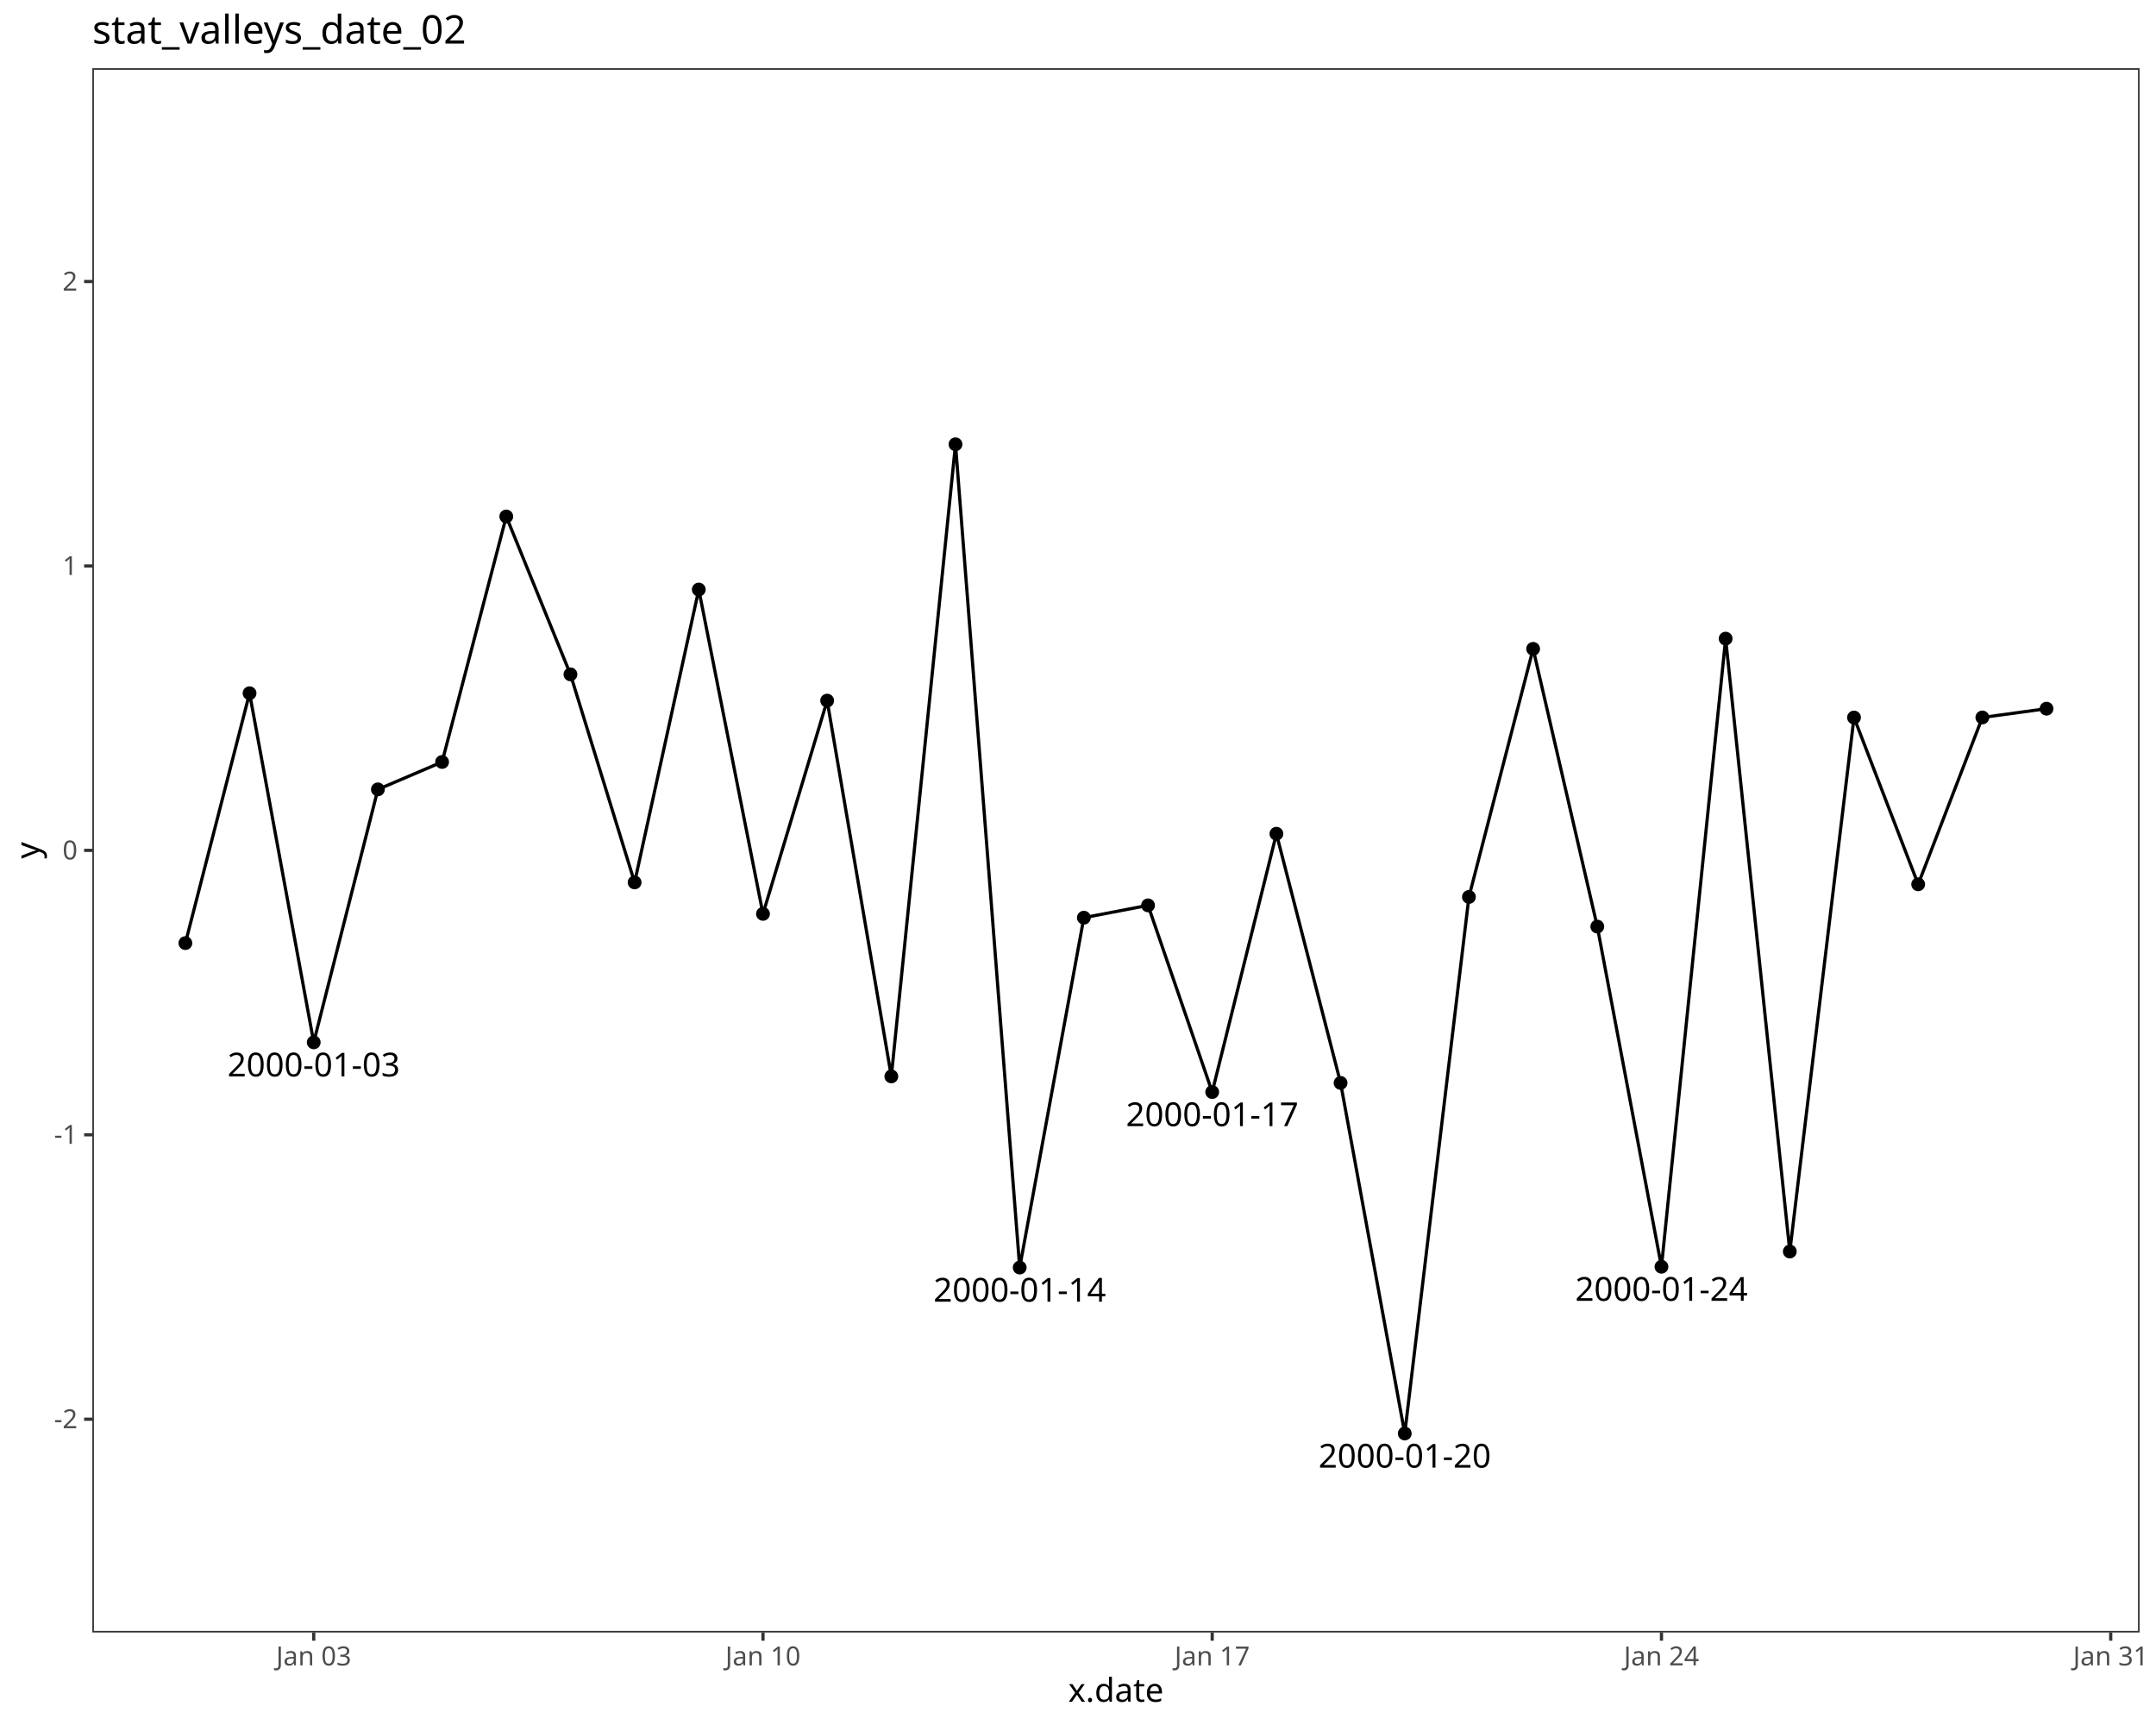
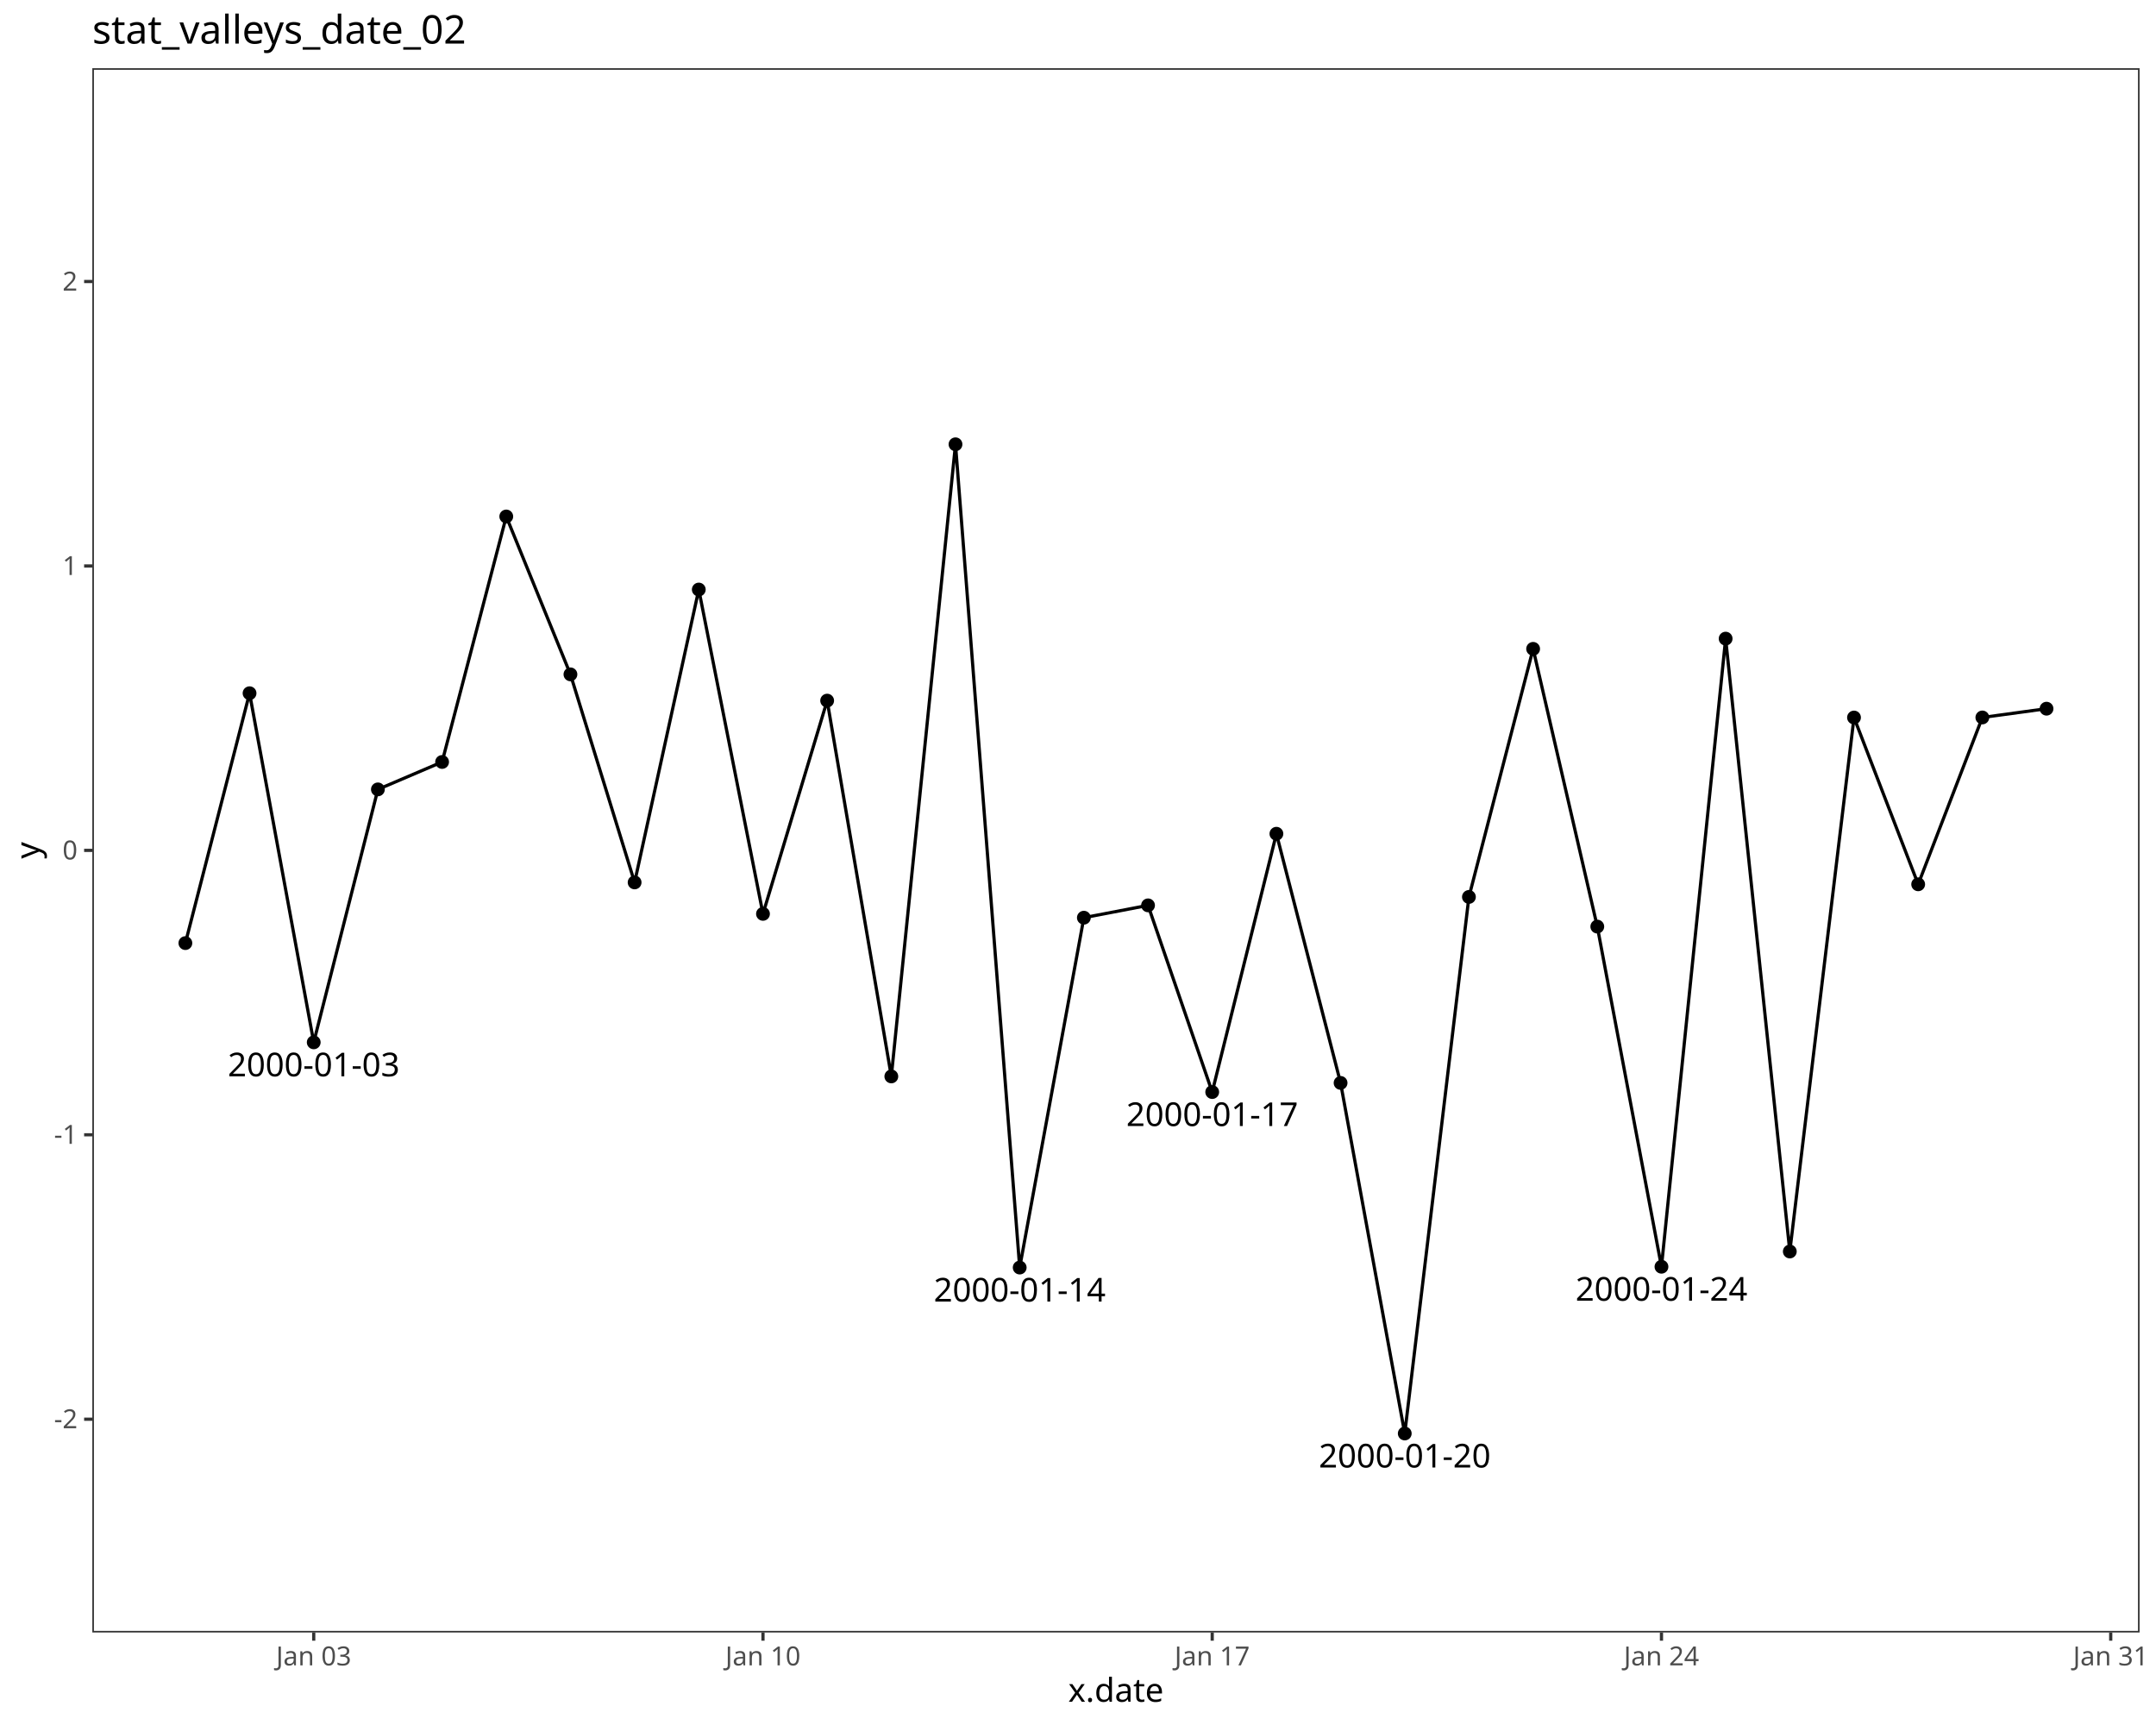
<svg xmlns="http://www.w3.org/2000/svg" class="svglite" data-engine-version="2.0" width="720.00pt" height="576.00pt" viewBox="0 0 720.00 576.00">
  <defs>
    <style type="text/css">
    .svglite line, .svglite polyline, .svglite polygon, .svglite path, .svglite rect, .svglite circle {
      fill: none;
      stroke: #000000;
      stroke-linecap: round;
      stroke-linejoin: round;
      stroke-miterlimit: 10.00;
    }
  </style>
  </defs>
  <rect width="100%" height="100%" style="stroke: none; fill: #FFFFFF;" />
  <defs>
    <clipPath id="cpMC4wMHw3MjAuMDB8MC4wMHw1NzYuMDA=">
      <rect x="0.00" y="0.00" width="720.00" height="576.00" />
    </clipPath>
  </defs>
  <g clip-path="url(#cpMC4wMHw3MjAuMDB8MC4wMHw1NzYuMDA=)">
    <rect x="0.00" y="0.00" width="720.00" height="576.00" style="stroke-width: 1.07; stroke: #FFFFFF; fill: #FFFFFF;" />
  </g>
  <defs>
    <clipPath id="cpMzAuODN8NzE0LjUyfDIyLjc4fDU0NS4xMQ==">
      <rect x="30.83" y="22.78" width="683.69" height="522.33" />
    </clipPath>
  </defs>
  <g clip-path="url(#cpMzAuODN8NzE0LjUyfDIyLjc4fDU0NS4xMQ==)">
    <rect x="30.83" y="22.78" width="683.69" height="522.33" style="stroke-width: 1.07; stroke: none; fill: #FFFFFF;" />
    <circle cx="61.91" cy="314.91" r="1.95" style="stroke-width: 0.71; fill: #000000;" />
    <circle cx="83.34" cy="231.48" r="1.95" style="stroke-width: 0.71; fill: #000000;" />
    <circle cx="104.77" cy="348.05" r="1.95" style="stroke-width: 0.71; fill: #000000;" />
    <circle cx="126.20" cy="263.59" r="1.95" style="stroke-width: 0.71; fill: #000000;" />
    <circle cx="147.64" cy="254.43" r="1.95" style="stroke-width: 0.71; fill: #000000;" />
    <circle cx="169.07" cy="172.46" r="1.95" style="stroke-width: 0.71; fill: #000000;" />
    <circle cx="190.50" cy="225.18" r="1.95" style="stroke-width: 0.71; fill: #000000;" />
    <circle cx="211.93" cy="294.65" r="1.95" style="stroke-width: 0.71; fill: #000000;" />
    <circle cx="233.36" cy="196.86" r="1.95" style="stroke-width: 0.71; fill: #000000;" />
    <circle cx="254.80" cy="305.15" r="1.95" style="stroke-width: 0.71; fill: #000000;" />
    <circle cx="276.23" cy="233.95" r="1.95" style="stroke-width: 0.71; fill: #000000;" />
    <circle cx="297.66" cy="359.43" r="1.95" style="stroke-width: 0.71; fill: #000000;" />
    <circle cx="319.09" cy="148.36" r="1.95" style="stroke-width: 0.71; fill: #000000;" />
    <circle cx="340.53" cy="423.25" r="1.95" style="stroke-width: 0.71; fill: #000000;" />
    <circle cx="361.96" cy="306.43" r="1.95" style="stroke-width: 0.71; fill: #000000;" />
    <circle cx="383.39" cy="302.31" r="1.95" style="stroke-width: 0.71; fill: #000000;" />
    <circle cx="404.82" cy="364.65" r="1.95" style="stroke-width: 0.71; fill: #000000;" />
    <circle cx="426.26" cy="278.40" r="1.95" style="stroke-width: 0.71; fill: #000000;" />
    <circle cx="447.69" cy="361.60" r="1.95" style="stroke-width: 0.71; fill: #000000;" />
    <circle cx="469.12" cy="478.66" r="1.95" style="stroke-width: 0.71; fill: #000000;" />
    <circle cx="490.55" cy="299.50" r="1.95" style="stroke-width: 0.71; fill: #000000;" />
    <circle cx="511.99" cy="216.66" r="1.95" style="stroke-width: 0.71; fill: #000000;" />
    <circle cx="533.42" cy="309.40" r="1.95" style="stroke-width: 0.71; fill: #000000;" />
    <circle cx="554.85" cy="422.98" r="1.95" style="stroke-width: 0.71; fill: #000000;" />
    <circle cx="576.28" cy="213.25" r="1.95" style="stroke-width: 0.71; fill: #000000;" />
    <circle cx="597.71" cy="417.89" r="1.95" style="stroke-width: 0.71; fill: #000000;" />
    <circle cx="619.15" cy="239.59" r="1.95" style="stroke-width: 0.71; fill: #000000;" />
    <circle cx="640.58" cy="295.28" r="1.95" style="stroke-width: 0.71; fill: #000000;" />
    <circle cx="662.01" cy="239.57" r="1.95" style="stroke-width: 0.71; fill: #000000;" />
    <circle cx="683.44" cy="236.64" r="1.95" style="stroke-width: 0.71; fill: #000000;" />
    <polyline points="61.91,314.91 83.34,231.48 104.77,348.05 126.20,263.59 147.64,254.43 169.07,172.46 190.50,225.18 211.93,294.65 233.36,196.86 254.80,305.15 276.23,233.95 297.66,359.43 319.09,148.36 340.53,423.25 361.96,306.43 383.39,302.31 404.82,364.65 426.26,278.40 447.69,361.60 469.12,478.66 490.55,299.50 511.99,216.66 533.42,309.40 554.85,422.98 576.28,213.25 597.71,417.89 619.15,239.59 640.58,295.28 662.01,239.57 683.44,236.64 " style="stroke-width: 1.07; stroke-linecap: butt;" />
-     <text x="104.77" y="359.44" text-anchor="middle" style="font-size: 11.04px; font-family: sans;" textLength="56.47px" lengthAdjust="spacingAndGlyphs">2000-01-03</text>
-     <text x="340.53" y="434.65" text-anchor="middle" style="font-size: 11.04px; font-family: sans;" textLength="56.47px" lengthAdjust="spacingAndGlyphs">2000-01-14</text>
-     <text x="404.82" y="376.04" text-anchor="middle" style="font-size: 11.04px; font-family: sans;" textLength="56.47px" lengthAdjust="spacingAndGlyphs">2000-01-17</text>
-     <text x="469.12" y="490.06" text-anchor="middle" style="font-size: 11.04px; font-family: sans;" textLength="56.47px" lengthAdjust="spacingAndGlyphs">2000-01-20</text>
-     <text x="554.85" y="434.37" text-anchor="middle" style="font-size: 11.04px; font-family: sans;" textLength="56.47px" lengthAdjust="spacingAndGlyphs">2000-01-24</text>
+     <text x="104.77" y="359.40" text-anchor="middle" style="font-size: 11.00px; font-family: sans;" textLength="56.27px" lengthAdjust="spacingAndGlyphs">2000-01-03</text>
+     <text x="340.53" y="434.61" text-anchor="middle" style="font-size: 11.00px; font-family: sans;" textLength="56.27px" lengthAdjust="spacingAndGlyphs">2000-01-14</text>
+     <text x="404.82" y="376.00" text-anchor="middle" style="font-size: 11.00px; font-family: sans;" textLength="56.27px" lengthAdjust="spacingAndGlyphs">2000-01-17</text>
+     <text x="469.12" y="490.02" text-anchor="middle" style="font-size: 11.00px; font-family: sans;" textLength="56.27px" lengthAdjust="spacingAndGlyphs">2000-01-20</text>
+     <text x="554.85" y="434.33" text-anchor="middle" style="font-size: 11.00px; font-family: sans;" textLength="56.27px" lengthAdjust="spacingAndGlyphs">2000-01-24</text>
    <rect x="30.83" y="22.78" width="683.69" height="522.33" style="stroke-width: 1.07; stroke: #333333;" />
  </g>
  <g clip-path="url(#cpMC4wMHw3MjAuMDB8MC4wMHw1NzYuMDA=)">
    <text x="25.90" y="476.91" text-anchor="end" style="font-size: 8.80px; fill: #4D4D4D; font-family: sans;" textLength="7.82px" lengthAdjust="spacingAndGlyphs">-2</text>
    <text x="25.90" y="381.94" text-anchor="end" style="font-size: 8.80px; fill: #4D4D4D; font-family: sans;" textLength="7.82px" lengthAdjust="spacingAndGlyphs">-1</text>
    <text x="25.90" y="286.98" text-anchor="end" style="font-size: 8.80px; fill: #4D4D4D; font-family: sans;" textLength="4.89px" lengthAdjust="spacingAndGlyphs">0</text>
    <text x="25.90" y="192.01" text-anchor="end" style="font-size: 8.80px; fill: #4D4D4D; font-family: sans;" textLength="4.89px" lengthAdjust="spacingAndGlyphs">1</text>
    <text x="25.90" y="97.04" text-anchor="end" style="font-size: 8.80px; fill: #4D4D4D; font-family: sans;" textLength="4.89px" lengthAdjust="spacingAndGlyphs">2</text>
    <polyline points="28.09,473.89 30.83,473.89 " style="stroke-width: 1.07; stroke: #333333; stroke-linecap: butt;" />
    <polyline points="28.09,378.92 30.83,378.92 " style="stroke-width: 1.07; stroke: #333333; stroke-linecap: butt;" />
    <polyline points="28.09,283.95 30.83,283.95 " style="stroke-width: 1.07; stroke: #333333; stroke-linecap: butt;" />
    <polyline points="28.09,188.98 30.83,188.98 " style="stroke-width: 1.07; stroke: #333333; stroke-linecap: butt;" />
    <polyline points="28.09,94.01 30.83,94.01 " style="stroke-width: 1.07; stroke: #333333; stroke-linecap: butt;" />
    <polyline points="104.77,547.85 104.77,545.11 " style="stroke-width: 1.07; stroke: #333333; stroke-linecap: butt;" />
    <polyline points="254.80,547.85 254.80,545.11 " style="stroke-width: 1.07; stroke: #333333; stroke-linecap: butt;" />
    <polyline points="404.82,547.85 404.82,545.11 " style="stroke-width: 1.07; stroke: #333333; stroke-linecap: butt;" />
    <polyline points="554.85,547.85 554.85,545.11 " style="stroke-width: 1.07; stroke: #333333; stroke-linecap: butt;" />
    <polyline points="704.88,547.85 704.88,545.11 " style="stroke-width: 1.07; stroke: #333333; stroke-linecap: butt;" />
    <text x="104.77" y="556.10" text-anchor="middle" style="font-size: 8.80px; fill: #4D4D4D; font-family: sans;" textLength="26.43px" lengthAdjust="spacingAndGlyphs">Jan 03</text>
    <text x="254.80" y="556.10" text-anchor="middle" style="font-size: 8.80px; fill: #4D4D4D; font-family: sans;" textLength="26.43px" lengthAdjust="spacingAndGlyphs">Jan 10</text>
    <text x="404.82" y="556.10" text-anchor="middle" style="font-size: 8.80px; fill: #4D4D4D; font-family: sans;" textLength="26.43px" lengthAdjust="spacingAndGlyphs">Jan 17</text>
    <text x="554.85" y="556.10" text-anchor="middle" style="font-size: 8.80px; fill: #4D4D4D; font-family: sans;" textLength="26.43px" lengthAdjust="spacingAndGlyphs">Jan 24</text>
    <text x="704.88" y="556.10" text-anchor="middle" style="font-size: 8.80px; fill: #4D4D4D; font-family: sans;" textLength="26.43px" lengthAdjust="spacingAndGlyphs">Jan 31</text>
    <text x="372.67" y="568.24" text-anchor="middle" style="font-size: 11.00px; font-family: sans;" textLength="29.97px" lengthAdjust="spacingAndGlyphs">x.date</text>
    <text transform="translate(13.05,283.95) rotate(-90)" text-anchor="middle" style="font-size: 11.00px; font-family: sans;" textLength="5.50px" lengthAdjust="spacingAndGlyphs">y</text>
    <text x="30.83" y="14.56" style="font-size: 13.20px; font-family: sans;" textLength="124.04px" lengthAdjust="spacingAndGlyphs">stat_valleys_date_02</text>
  </g>
</svg>
